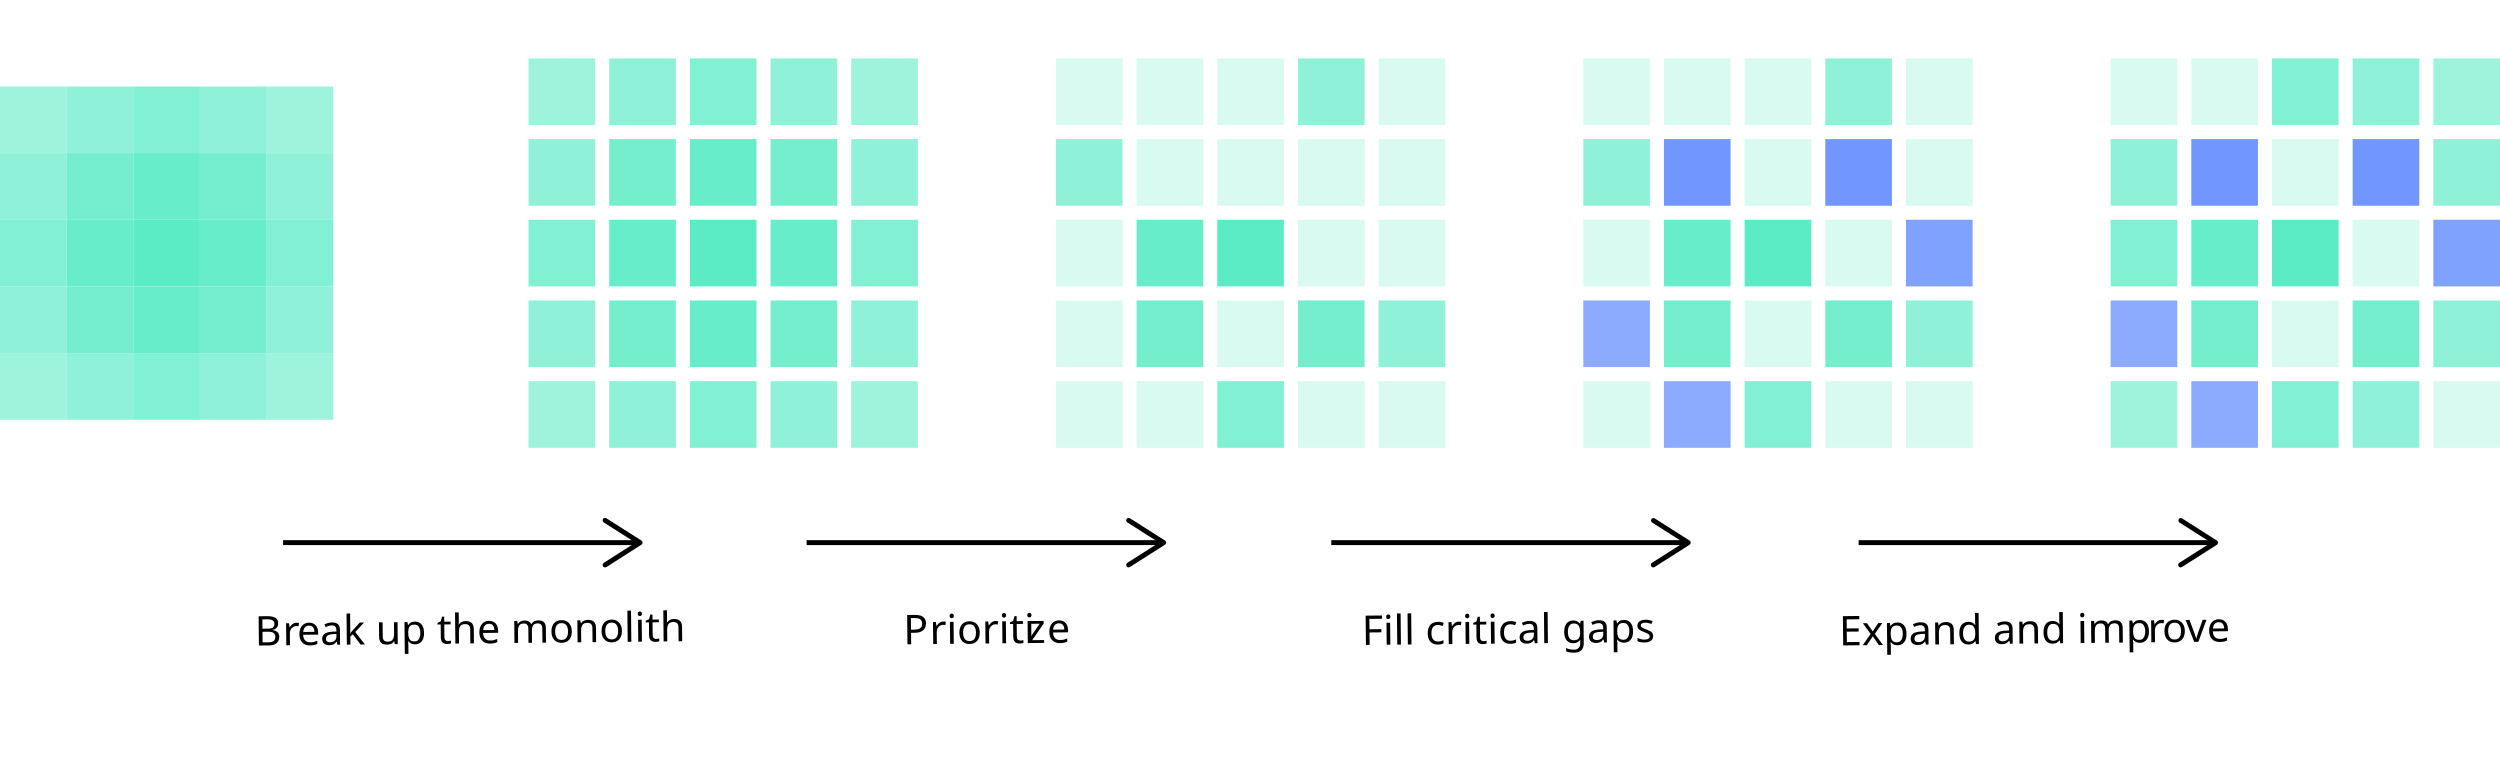
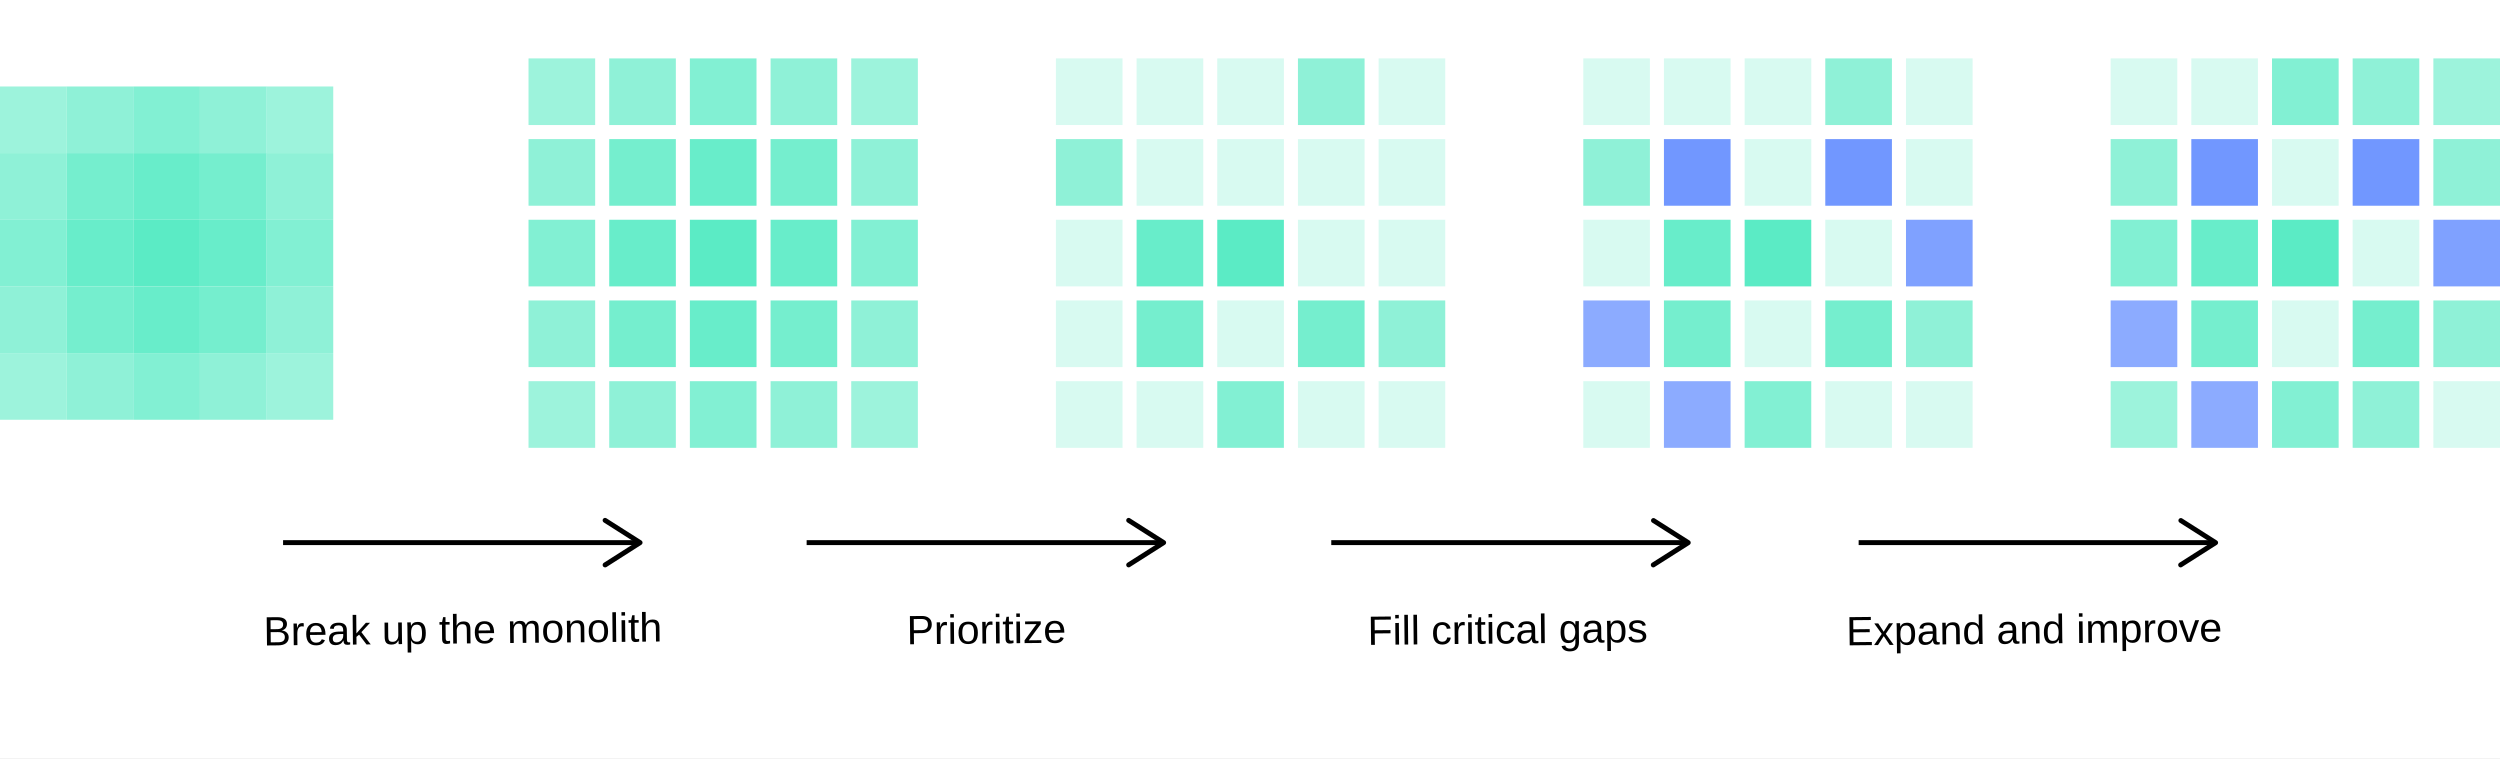
- <svg xmlns="http://www.w3.org/2000/svg" id="LDS_Elements" data-name="LDS Elements" width="1220px" height="370px" viewBox="0 0 610 185">
+ <svg xmlns="http://www.w3.org/2000/svg" id="LdsFigMvds" data-name="lds-fig-mvds" width="1220px" height="370px" viewBox="0 0 610 185">
  <defs>
    <style>
        .cls-1 {
            fill: #fff;
        }

        .cls-2,
        .cls-3,
        .cls-4,
        .cls-5,
        .cls-6,
        .cls-7,
        .cls-8 {
            fill: #5bebc5;
        }

        .cls-2 {
            opacity: 0.6;
        }

        .cls-11,
        .cls-3 {
            opacity: 0.68;
        }

        .cls-10,
        .cls-4 {
            opacity: 0.76;
        }

        .cls-5,
        .cls-9 {
            opacity: 0.84;
        }

        .cls-6 {
            opacity: 0.92;
        }

        .cls-8 {
            opacity: 0.24;
        }

        .cls-10,
        .cls-11,
        .cls-9 {
            fill: #5784ff;
        }

        .cls-12 {
            fill: none;
            stroke: #000;
            stroke-miterlimit: 10;
            stroke-width: 1.2px;
        }

        .cls-13 {
            font-size: 10px;
-             font-family: Mulish-Regular, Mulish;
-         }
- 
-         .cls-14 {
-             letter-spacing: -0.01em;
-         }
- 
-         .cls-15 {
-             letter-spacing: -0.01em;
-         }
- 
-         .cls-16 {
-             letter-spacing: 0em;
-         }
- 
-         .cls-17 {
-             letter-spacing: -0.01em;
-         }
- 
-         .cls-18 {
-             letter-spacing: -0.01em;
-         }
- 
-         .cls-19 {
-             letter-spacing: -0.01em;
-         }
- 
-         .cls-20 {
-             letter-spacing: 0em;
+             font-family: ArialMT, Arial;
        }
        </style>
  </defs>
-   <rect class="cls-1" width="610.38" height="186" />
+   <rect class="cls-1" width="610.38" height="185" />
  <rect class="cls-2" y="21.1" width="16.26" height="16.26" />
  <rect class="cls-3" x="16.26" y="21.1" width="16.26" height="16.26" />
  <rect class="cls-4" x="32.52" y="21.1" width="16.26" height="16.26" />
  <rect class="cls-3" x="48.79" y="21.1" width="16.26" height="16.26" />
  <rect class="cls-2" x="65.05" y="21.1" width="16.26" height="16.26" />
  <rect class="cls-3" y="37.36" width="16.26" height="16.26" />
  <rect class="cls-5" x="16.26" y="37.36" width="16.26" height="16.26" />
  <rect class="cls-6" x="32.52" y="37.36" width="16.26" height="16.26" />
  <rect class="cls-5" x="48.79" y="37.36" width="16.26" height="16.26" />
  <rect class="cls-3" x="65.05" y="37.36" width="16.26" height="16.26" />
  <rect class="cls-4" y="53.62" width="16.26" height="16.26" />
  <rect class="cls-6" x="16.26" y="53.62" width="16.26" height="16.26" />
  <rect class="cls-7" x="32.52" y="53.62" width="16.26" height="16.26" />
  <rect class="cls-6" x="48.79" y="53.62" width="16.26" height="16.26" />
  <rect class="cls-4" x="65.05" y="53.62" width="16.26" height="16.26" />
  <rect class="cls-3" y="69.89" width="16.26" height="16.26" />
  <rect class="cls-5" x="16.26" y="69.89" width="16.26" height="16.26" />
  <rect class="cls-6" x="32.52" y="69.89" width="16.26" height="16.26" />
  <rect class="cls-5" x="48.79" y="69.89" width="16.26" height="16.26" />
  <rect class="cls-3" x="65.05" y="69.89" width="16.26" height="16.26" />
  <rect class="cls-2" y="86.16" width="16.26" height="16.26" />
  <rect class="cls-3" x="16.26" y="86.16" width="16.26" height="16.26" />
  <rect class="cls-4" x="32.52" y="86.16" width="16.26" height="16.26" />
  <rect class="cls-3" x="48.79" y="86.16" width="16.26" height="16.26" />
  <rect class="cls-2" x="65.05" y="86.16" width="16.26" height="16.26" />
  <rect class="cls-2" x="128.96" y="14.25" width="16.26" height="16.26" />
  <rect class="cls-3" x="148.65" y="14.25" width="16.26" height="16.26" />
  <rect class="cls-4" x="168.33" y="14.25" width="16.26" height="16.26" />
  <rect class="cls-3" x="188.02" y="14.25" width="16.26" height="16.26" />
  <rect class="cls-2" x="207.7" y="14.25" width="16.26" height="16.26" />
  <rect class="cls-3" x="128.96" y="33.94" width="16.26" height="16.26" />
  <rect class="cls-5" x="148.65" y="33.94" width="16.26" height="16.26" />
  <rect class="cls-6" x="168.33" y="33.94" width="16.26" height="16.26" />
  <rect class="cls-5" x="188.02" y="33.94" width="16.26" height="16.26" />
  <rect class="cls-3" x="207.7" y="33.94" width="16.26" height="16.26" />
  <rect class="cls-4" x="128.96" y="53.62" width="16.26" height="16.26" />
  <rect class="cls-6" x="148.65" y="53.62" width="16.26" height="16.26" />
  <rect class="cls-7" x="168.33" y="53.62" width="16.26" height="16.26" />
  <rect class="cls-6" x="188.02" y="53.62" width="16.26" height="16.26" />
  <rect class="cls-4" x="207.7" y="53.62" width="16.26" height="16.26" />
  <rect class="cls-3" x="128.96" y="73.31" width="16.26" height="16.26" />
  <rect class="cls-5" x="148.65" y="73.31" width="16.26" height="16.26" />
  <rect class="cls-6" x="168.33" y="73.31" width="16.26" height="16.26" />
  <rect class="cls-5" x="188.02" y="73.31" width="16.26" height="16.26" />
  <rect class="cls-3" x="207.7" y="73.31" width="16.26" height="16.26" />
  <rect class="cls-2" x="128.96" y="93.01" width="16.26" height="16.26" />
  <rect class="cls-3" x="148.65" y="93.01" width="16.26" height="16.26" />
  <rect class="cls-4" x="168.33" y="93.01" width="16.26" height="16.26" />
  <rect class="cls-3" x="188.02" y="93.01" width="16.26" height="16.26" />
  <rect class="cls-2" x="207.7" y="93.01" width="16.26" height="16.26" />
  <rect class="cls-8" x="257.64" y="14.25" width="16.26" height="16.26" />
  <rect class="cls-8" x="277.33" y="14.25" width="16.26" height="16.26" />
  <rect class="cls-8" x="297.01" y="14.25" width="16.26" height="16.26" />
  <rect class="cls-3" x="316.7" y="14.25" width="16.26" height="16.26" />
  <rect class="cls-8" x="336.38" y="14.25" width="16.26" height="16.26" />
  <rect class="cls-3" x="257.64" y="33.94" width="16.26" height="16.26" />
  <rect class="cls-8" x="277.33" y="33.94" width="16.26" height="16.26" />
  <rect class="cls-8" x="297.01" y="33.94" width="16.26" height="16.26" />
  <rect class="cls-8" x="316.7" y="33.94" width="16.26" height="16.26" />
  <rect class="cls-8" x="336.38" y="33.94" width="16.26" height="16.26" />
  <rect class="cls-8" x="257.64" y="53.62" width="16.26" height="16.26" />
  <rect class="cls-6" x="277.33" y="53.62" width="16.26" height="16.26" />
  <rect class="cls-7" x="297.01" y="53.62" width="16.26" height="16.26" />
  <rect class="cls-8" x="316.7" y="53.62" width="16.26" height="16.26" />
  <rect class="cls-8" x="336.38" y="53.62" width="16.26" height="16.26" />
  <rect class="cls-8" x="257.64" y="73.31" width="16.26" height="16.26" />
  <rect class="cls-5" x="277.33" y="73.31" width="16.26" height="16.26" />
  <rect class="cls-8" x="297.01" y="73.31" width="16.26" height="16.26" />
  <rect class="cls-5" x="316.7" y="73.31" width="16.26" height="16.26" />
  <rect class="cls-3" x="336.38" y="73.31" width="16.26" height="16.26" />
  <rect class="cls-8" x="257.64" y="93.01" width="16.26" height="16.26" />
  <rect class="cls-8" x="277.33" y="93.01" width="16.26" height="16.26" />
  <rect class="cls-4" x="297.01" y="93.01" width="16.26" height="16.26" />
  <rect class="cls-8" x="316.7" y="93.01" width="16.26" height="16.26" />
  <rect class="cls-8" x="336.38" y="93.01" width="16.26" height="16.26" />
  <rect class="cls-8" x="386.32" y="14.25" width="16.26" height="16.26" />
  <rect class="cls-8" x="406" y="14.25" width="16.26" height="16.26" />
  <rect class="cls-8" x="425.69" y="14.25" width="16.26" height="16.26" />
  <rect class="cls-3" x="445.37" y="14.25" width="16.26" height="16.26" />
  <rect class="cls-8" x="465.06" y="14.25" width="16.26" height="16.26" />
  <rect class="cls-3" x="386.32" y="33.94" width="16.26" height="16.26" />
  <rect class="cls-9" x="406" y="33.94" width="16.26" height="16.26" />
  <rect class="cls-8" x="425.69" y="33.94" width="16.26" height="16.26" />
  <rect class="cls-9" x="445.37" y="33.94" width="16.26" height="16.26" />
  <rect class="cls-8" x="465.06" y="33.94" width="16.26" height="16.26" />
  <rect class="cls-8" x="386.32" y="53.62" width="16.26" height="16.26" />
  <rect class="cls-6" x="406" y="53.62" width="16.26" height="16.26" />
  <rect class="cls-7" x="425.69" y="53.62" width="16.26" height="16.26" />
  <rect class="cls-8" x="445.37" y="53.62" width="16.26" height="16.26" />
  <rect class="cls-10" x="465.06" y="53.62" width="16.26" height="16.26" />
  <rect class="cls-11" x="386.32" y="73.31" width="16.26" height="16.26" />
  <rect class="cls-5" x="406" y="73.31" width="16.26" height="16.26" />
  <rect class="cls-8" x="425.69" y="73.31" width="16.26" height="16.26" />
  <rect class="cls-5" x="445.37" y="73.31" width="16.26" height="16.26" />
  <rect class="cls-3" x="465.06" y="73.31" width="16.26" height="16.26" />
  <rect class="cls-8" x="386.32" y="93.01" width="16.26" height="16.26" />
  <rect class="cls-11" x="406" y="93.01" width="16.26" height="16.26" />
  <rect class="cls-4" x="425.69" y="93.01" width="16.26" height="16.26" />
  <rect class="cls-8" x="445.37" y="93.01" width="16.26" height="16.26" />
  <rect class="cls-8" x="465.06" y="93.01" width="16.26" height="16.26" />
  <rect class="cls-8" x="515" y="14.25" width="16.26" height="16.26" />
  <rect class="cls-8" x="534.68" y="14.25" width="16.26" height="16.26" />
  <rect class="cls-4" x="554.37" y="14.25" width="16.26" height="16.26" />
  <rect class="cls-3" x="574.05" y="14.25" width="16.26" height="16.26" />
  <rect class="cls-2" x="593.74" y="14.25" width="16.26" height="16.26" />
  <rect class="cls-3" x="515" y="33.94" width="16.26" height="16.26" />
  <rect class="cls-9" x="534.68" y="33.94" width="16.26" height="16.26" />
  <rect class="cls-8" x="554.37" y="33.94" width="16.26" height="16.26" />
  <rect class="cls-9" x="574.05" y="33.94" width="16.26" height="16.26" />
  <rect class="cls-3" x="593.74" y="33.94" width="16.26" height="16.26" />
  <rect class="cls-4" x="515" y="53.62" width="16.26" height="16.26" />
  <rect class="cls-6" x="534.68" y="53.62" width="16.26" height="16.26" />
  <rect class="cls-7" x="554.37" y="53.62" width="16.26" height="16.26" />
  <rect class="cls-8" x="574.05" y="53.62" width="16.26" height="16.26" />
  <rect class="cls-10" x="593.74" y="53.62" width="16.26" height="16.26" />
  <rect class="cls-11" x="515" y="73.31" width="16.26" height="16.26" />
  <rect class="cls-5" x="534.68" y="73.31" width="16.26" height="16.26" />
  <rect class="cls-8" x="554.37" y="73.31" width="16.26" height="16.26" />
  <rect class="cls-5" x="574.05" y="73.31" width="16.26" height="16.26" />
  <rect class="cls-3" x="593.74" y="73.31" width="16.26" height="16.26" />
  <rect class="cls-2" x="515" y="93.01" width="16.26" height="16.26" />
  <rect class="cls-11" x="534.68" y="93.01" width="16.26" height="16.26" />
  <rect class="cls-4" x="554.37" y="93.01" width="16.26" height="16.26" />
  <rect class="cls-3" x="574.05" y="93.01" width="16.26" height="16.26" />
  <rect class="cls-8" x="593.74" y="93.01" width="16.26" height="16.26" />
  <line class="cls-12" x1="196.82" y1="132.4" x2="283.09" y2="132.4" />
  <path d="M274.89,138.16a.6.6,0,0,1,.18-.83l7.74-4.93-7.74-4.93a.6.6,0,0,1-.18-.83.59.59,0,0,1,.82-.18l8.54,5.43a.59.59,0,0,1,.28.51.6.6,0,0,1-.28.51l-8.54,5.43a.53.53,0,0,1-.32.1A.59.59,0,0,1,274.89,138.16Z" />
  <line class="cls-12" x1="324.83" y1="132.4" x2="411.09" y2="132.4" />
  <path d="M402.89,138.16a.6.6,0,0,1,.18-.83l7.75-4.93-7.75-4.93a.6.6,0,0,1,.65-1l8.54,5.43a.6.6,0,0,1,.27.51.61.61,0,0,1-.27.51l-8.54,5.43a.55.55,0,0,1-.32.1A.6.6,0,0,1,402.89,138.16Z" />
  <line class="cls-12" x1="453.51" y1="132.4" x2="539.77" y2="132.4" />
  <path d="M531.57,138.16a.6.6,0,0,1,.18-.83l7.74-4.93-7.74-4.93a.6.6,0,0,1,.65-1l8.53,5.43a.59.59,0,0,1,.28.51.6.6,0,0,1-.28.51l-8.53,5.43a.57.57,0,0,1-.32.1A.6.6,0,0,1,531.57,138.16Z" />
  <line class="cls-12" x1="69.07" y1="132.4" x2="155.33" y2="132.4" />
  <path d="M147.13,138.16a.61.61,0,0,1,.19-.83l7.74-4.93-7.74-4.93a.61.61,0,0,1-.19-.83.6.6,0,0,1,.83-.18l8.54,5.43a.61.61,0,0,1,.28.51.62.62,0,0,1-.28.51L148,138.34a.55.55,0,0,1-.32.1A.61.61,0,0,1,147.13,138.16Z" />
-   <text class="cls-13" transform="translate(62.21 157.52) rotate(-0.58)">B<tspan class="cls-14" x="6.81" y="0">r</tspan>
-     <tspan x="10.33" y="0">eak up the monolith</tspan>
-   </text>
-   <text class="cls-13" transform="translate(220.45 157.21) rotate(-0.58)">
-     <tspan class="cls-15">P</tspan>
-     <tspan class="cls-16" x="6.41" y="0">rioriti</tspan>
-     <tspan class="cls-17" x="30.01" y="0">z</tspan>
-     <tspan x="35.07" y="0">e</tspan>
-   </text>
-   <text class="cls-13" transform="translate(332.32 157.37) rotate(-0.58)">Fill critical gaps</text>
-   <text class="cls-13" transform="translate(448.77 157.49) rotate(-0.58)">Expand and imp<tspan class="cls-18" x="75.32" y="0">r</tspan>
-     <tspan class="cls-19" x="78.84" y="0">ov</tspan>
-     <tspan class="cls-20" x="89.75" y="0">e</tspan>
-   </text>
+   <text class="cls-13" transform="translate(64.32 157.5) rotate(-0.58)">Break up the monolith</text>
+   <text class="cls-13" transform="translate(221.26 157.21) rotate(-0.58)">Prioritize</text>
+   <text class="cls-13" transform="translate(333.72 157.36) rotate(-0.58)">Fill critical gaps</text>
+   <text class="cls-13" transform="translate(450.5 157.47) rotate(-0.58)">Expand and improve</text>
</svg>
